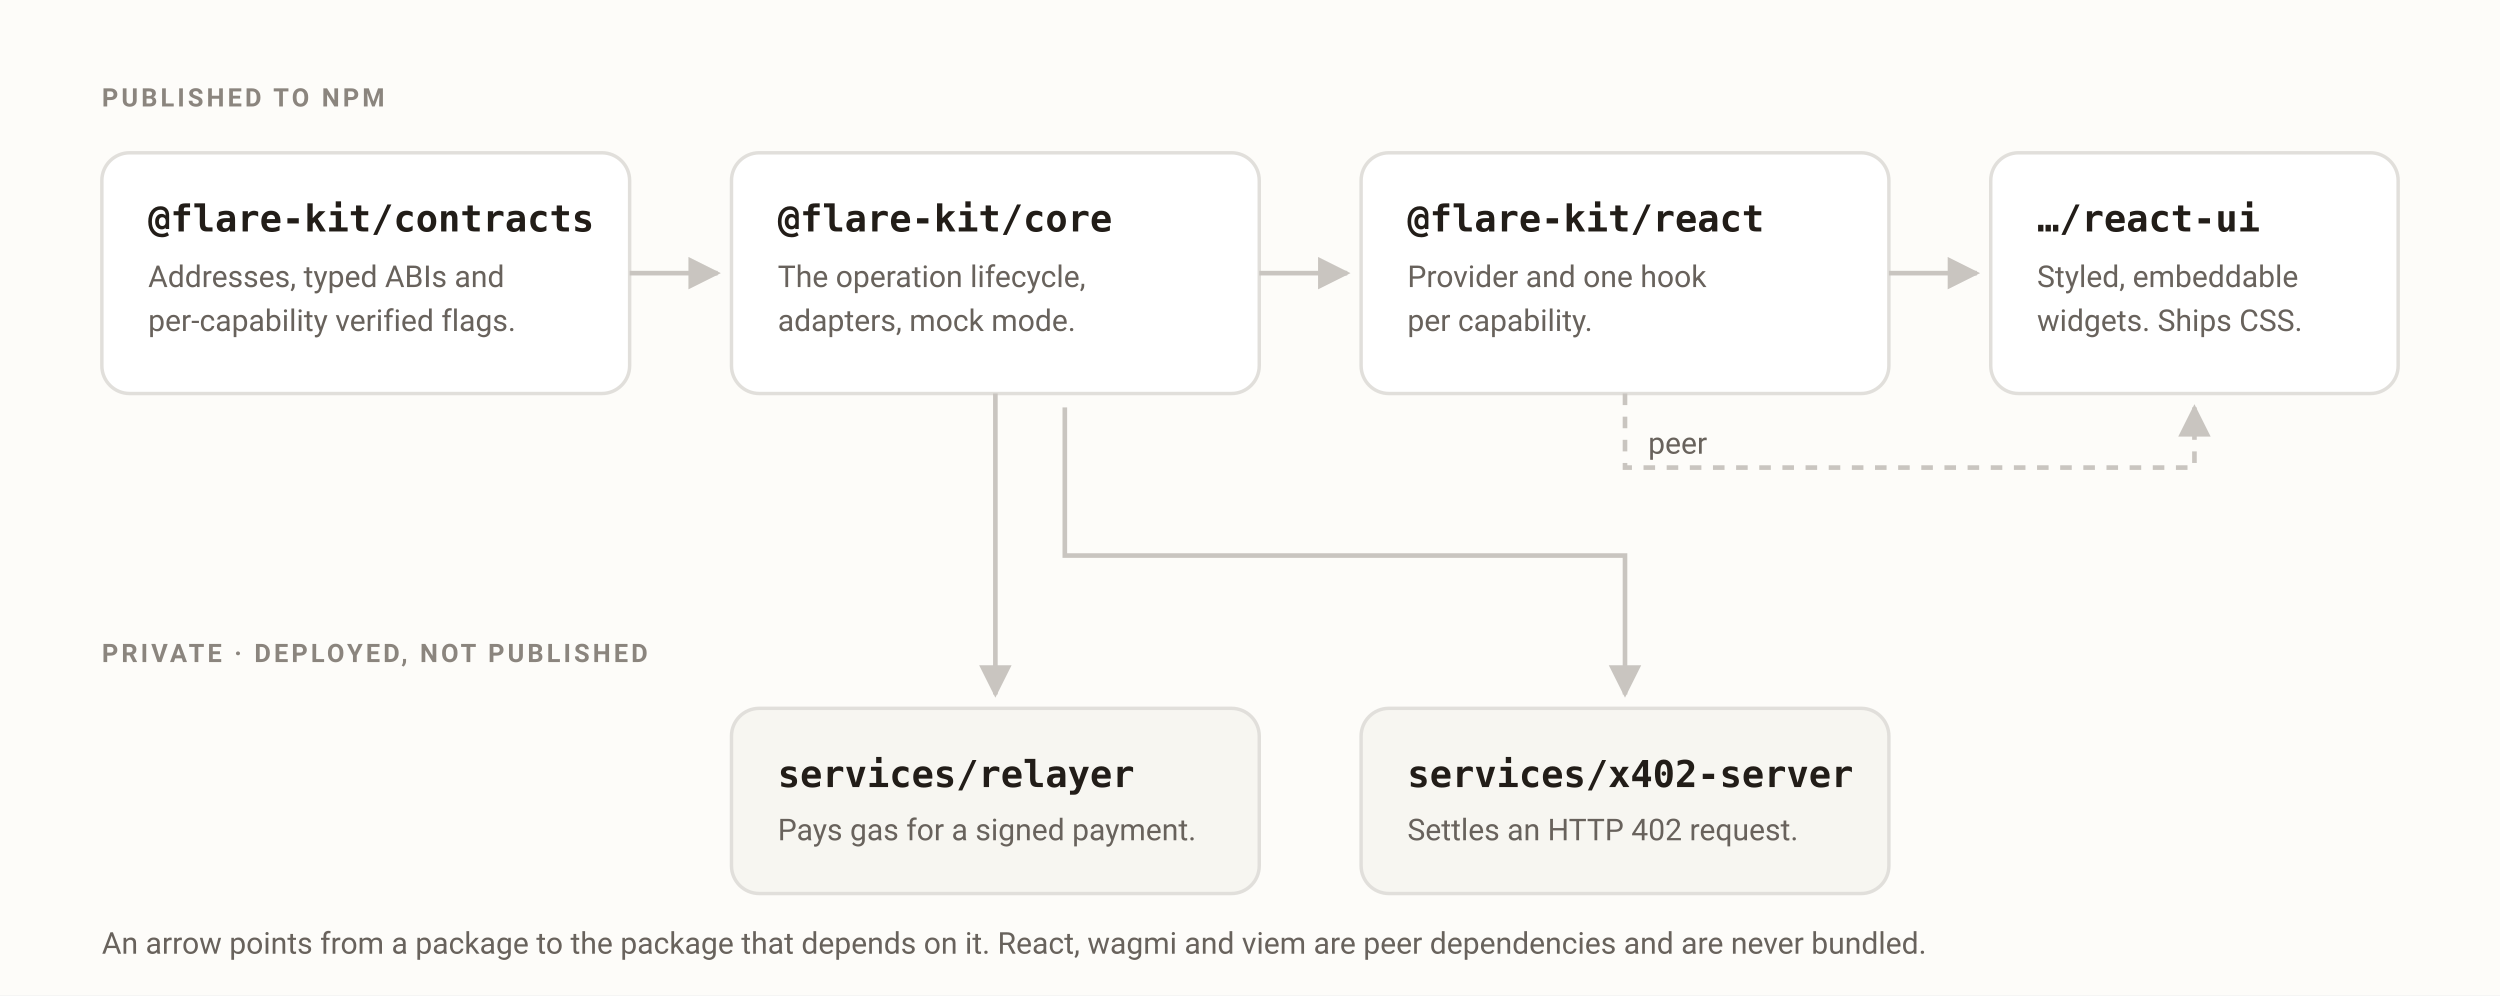
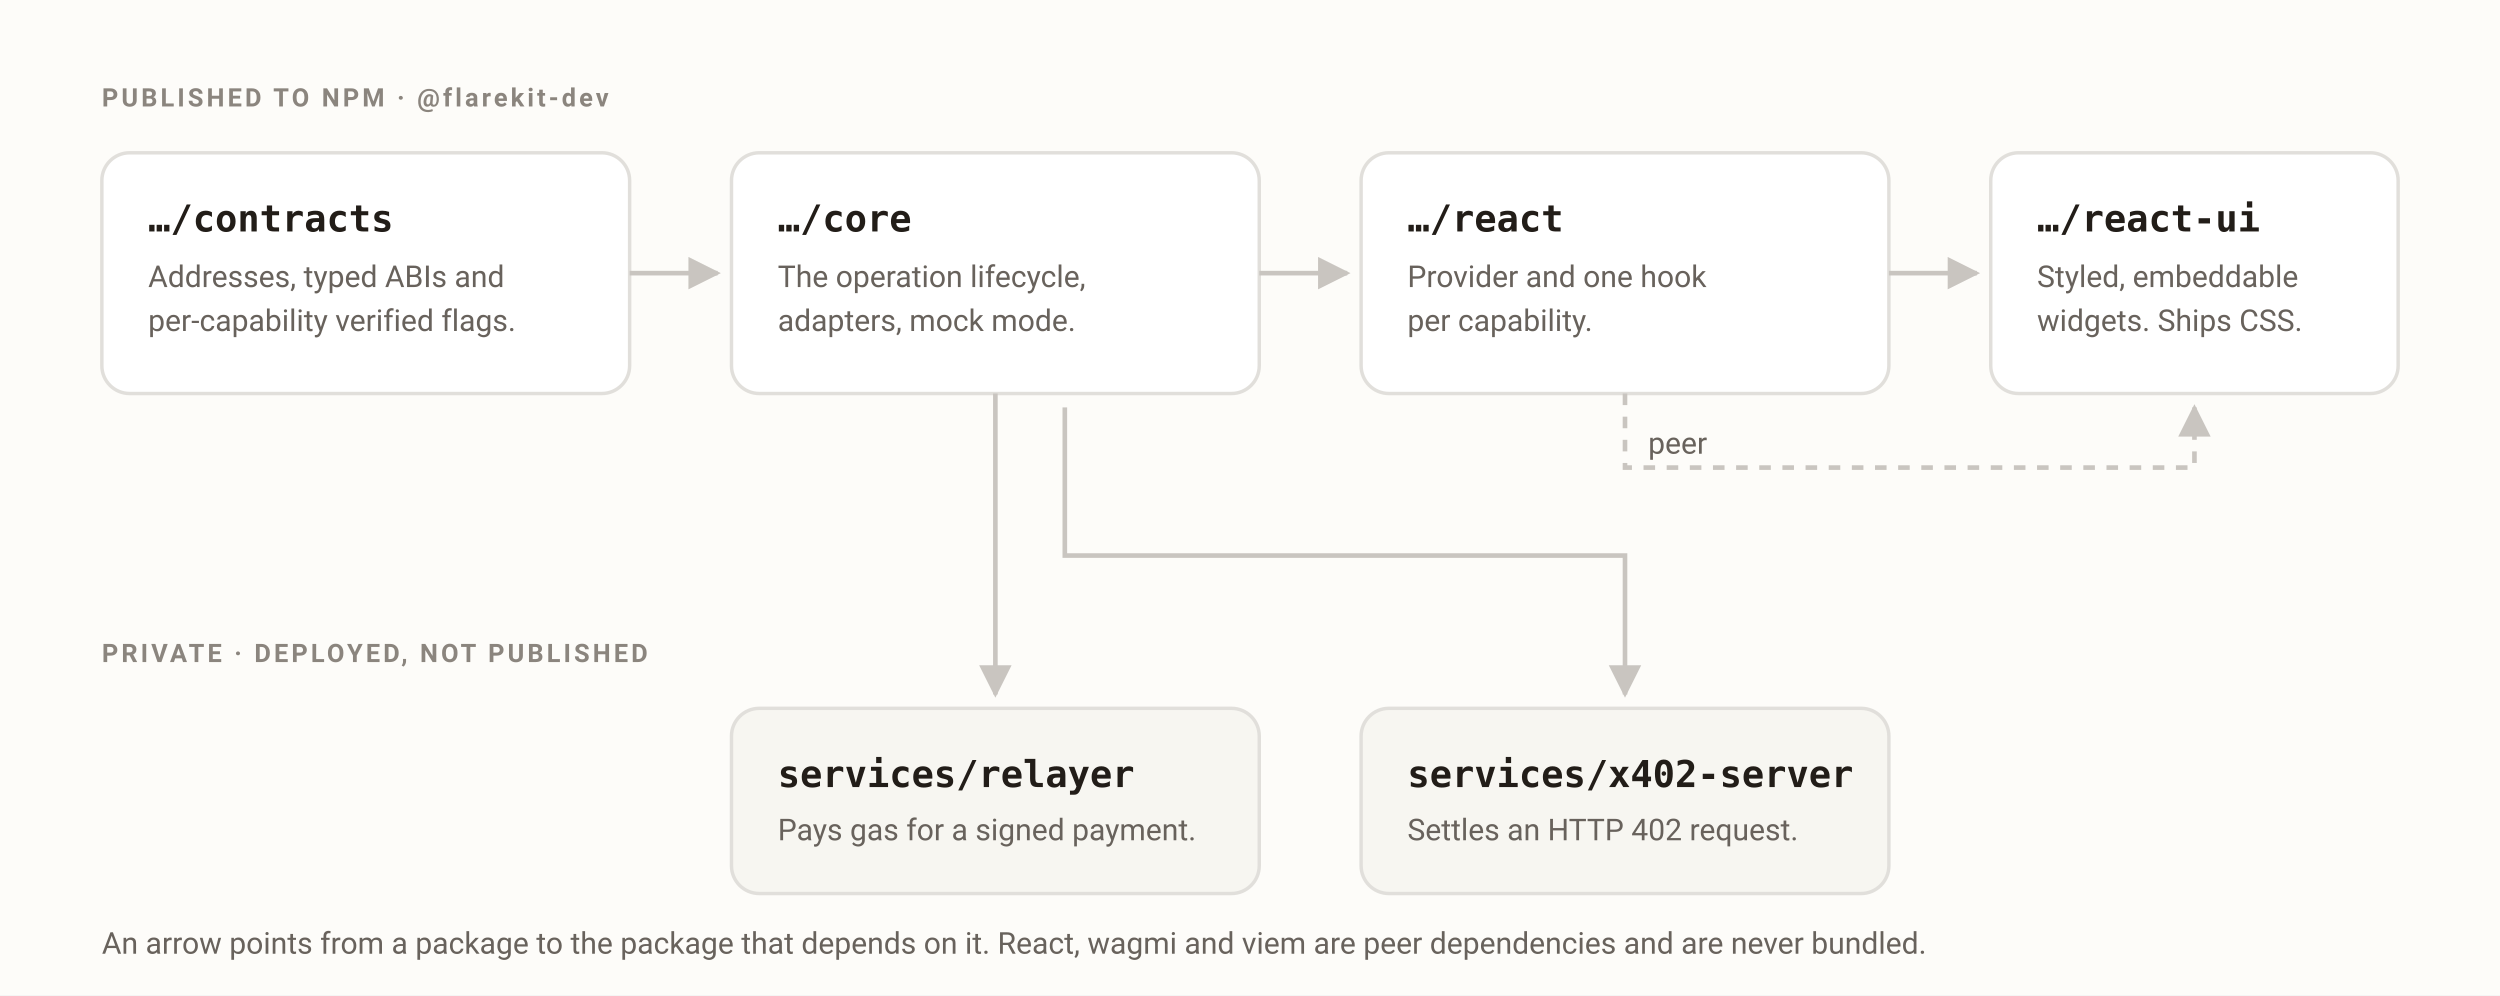
<svg xmlns="http://www.w3.org/2000/svg" viewBox="0 0 1080 430" width="1080" height="430" role="img" aria-label="flare-kit package graph: contracts feeds core, which feeds the React hooks, the widgets, and the two services">
  <style>
    .t  { font-family: ui-monospace, SFMono-Regular, Menlo, Consolas, monospace;
          font-size: 16px; font-weight: 600; fill: #221d18; }
    .d  { font-family: ui-sans-serif, -apple-system, "Segoe UI", Roboto, Helvetica, Arial, sans-serif;
          font-size: 13px; fill: #68625c; }
    .h  { font-family: ui-sans-serif, -apple-system, "Segoe UI", Roboto, Helvetica, Arial, sans-serif;
          font-size: 11px; font-weight: 700; fill: #8b857e; letter-spacing: .12em; }
    .card { fill: #ffffff; stroke: #e1dfdb; stroke-width: 1.5; }
    .svc  { fill: #f7f6f1; stroke: #e1dfdb; stroke-width: 1.5; }
    .arr  { stroke: #c9c5c0; stroke-width: 2; fill: none; }
  </style>
  <rect width="1080" height="430" fill="#fdfcf9" />
-   <text class="h" x="44" y="46">PUBLISHED TO NPM</text>
+   <text class="h" x="44" y="46">PUBLISHED TO NPM  ·  @flarekit-dev</text>
  <g>
    <rect class="card" x="44" y="66" width="228" height="104" rx="12" />
-     <text class="t" x="64" y="100">@flare-kit/contracts</text>
+     <text class="t" x="64" y="100">…/contracts</text>
    <text class="d" x="64" y="124">Addresses, typed ABIs and</text>
    <text class="d" x="64" y="143">per-capability verified flags.</text>
    <rect class="card" x="316" y="66" width="228" height="104" rx="12" />
-     <text class="t" x="336" y="100">@flare-kit/core</text>
+     <text class="t" x="336" y="100">…/core</text>
    <text class="d" x="336" y="124">The operation lifecycle,</text>
    <text class="d" x="336" y="143">adapters, mock mode.</text>
    <rect class="card" x="588" y="66" width="228" height="104" rx="12" />
-     <text class="t" x="608" y="100">@flare-kit/react</text>
+     <text class="t" x="608" y="100">…/react</text>
    <text class="d" x="608" y="124">Provider and one hook</text>
    <text class="d" x="608" y="143">per capability.</text>
    <rect class="card" x="860" y="66" width="176" height="104" rx="12" />
    <text class="t" x="880" y="100">…/react-ui</text>
    <text class="d" x="880" y="124">Styled, embeddable</text>
    <text class="d" x="880" y="143">widgets. Ships CSS.</text>
  </g>
  <defs>
    <marker id="a" viewBox="0 0 10 10" refX="9" refY="5" markerWidth="7" markerHeight="7" orient="auto">
      <path d="M0 0 L10 5 L0 10 z" fill="#c9c5c0" />
    </marker>
  </defs>
  <path class="arr" marker-end="url(#a)" d="M272 118 H310" />
  <path class="arr" marker-end="url(#a)" d="M544 118 H582" />
  <path class="arr" marker-end="url(#a)" d="M816 118 H854" />
  <path class="arr" marker-end="url(#a)" stroke-dasharray="5 5" d="M702 170 V202 H948 V176" />
  <text class="d" x="712" y="196">peer</text>
  <text class="h" x="44" y="286">PRIVATE · DEPLOYED, NOT PUBLISHED</text>
  <g>
    <rect class="svc" x="316" y="306" width="228" height="80" rx="12" />
    <text class="t" x="336" y="340">services/relayer</text>
    <text class="d" x="336" y="363">Pays gas for a signed payment.</text>
    <rect class="svc" x="588" y="306" width="228" height="80" rx="12" />
    <text class="t" x="608" y="340">services/x402-server</text>
    <text class="d" x="608" y="363">Settles an HTTP 402 request.</text>
  </g>
  <path class="arr" marker-end="url(#a)" d="M430 170 V300" />
  <path class="arr" marker-end="url(#a)" d="M460 176 V240 H702 V300" />
  <text class="d" x="44" y="412">An arrow points from a package to the package that depends on it. React, wagmi and viem are peer dependencies and are never bundled.</text>
</svg>
